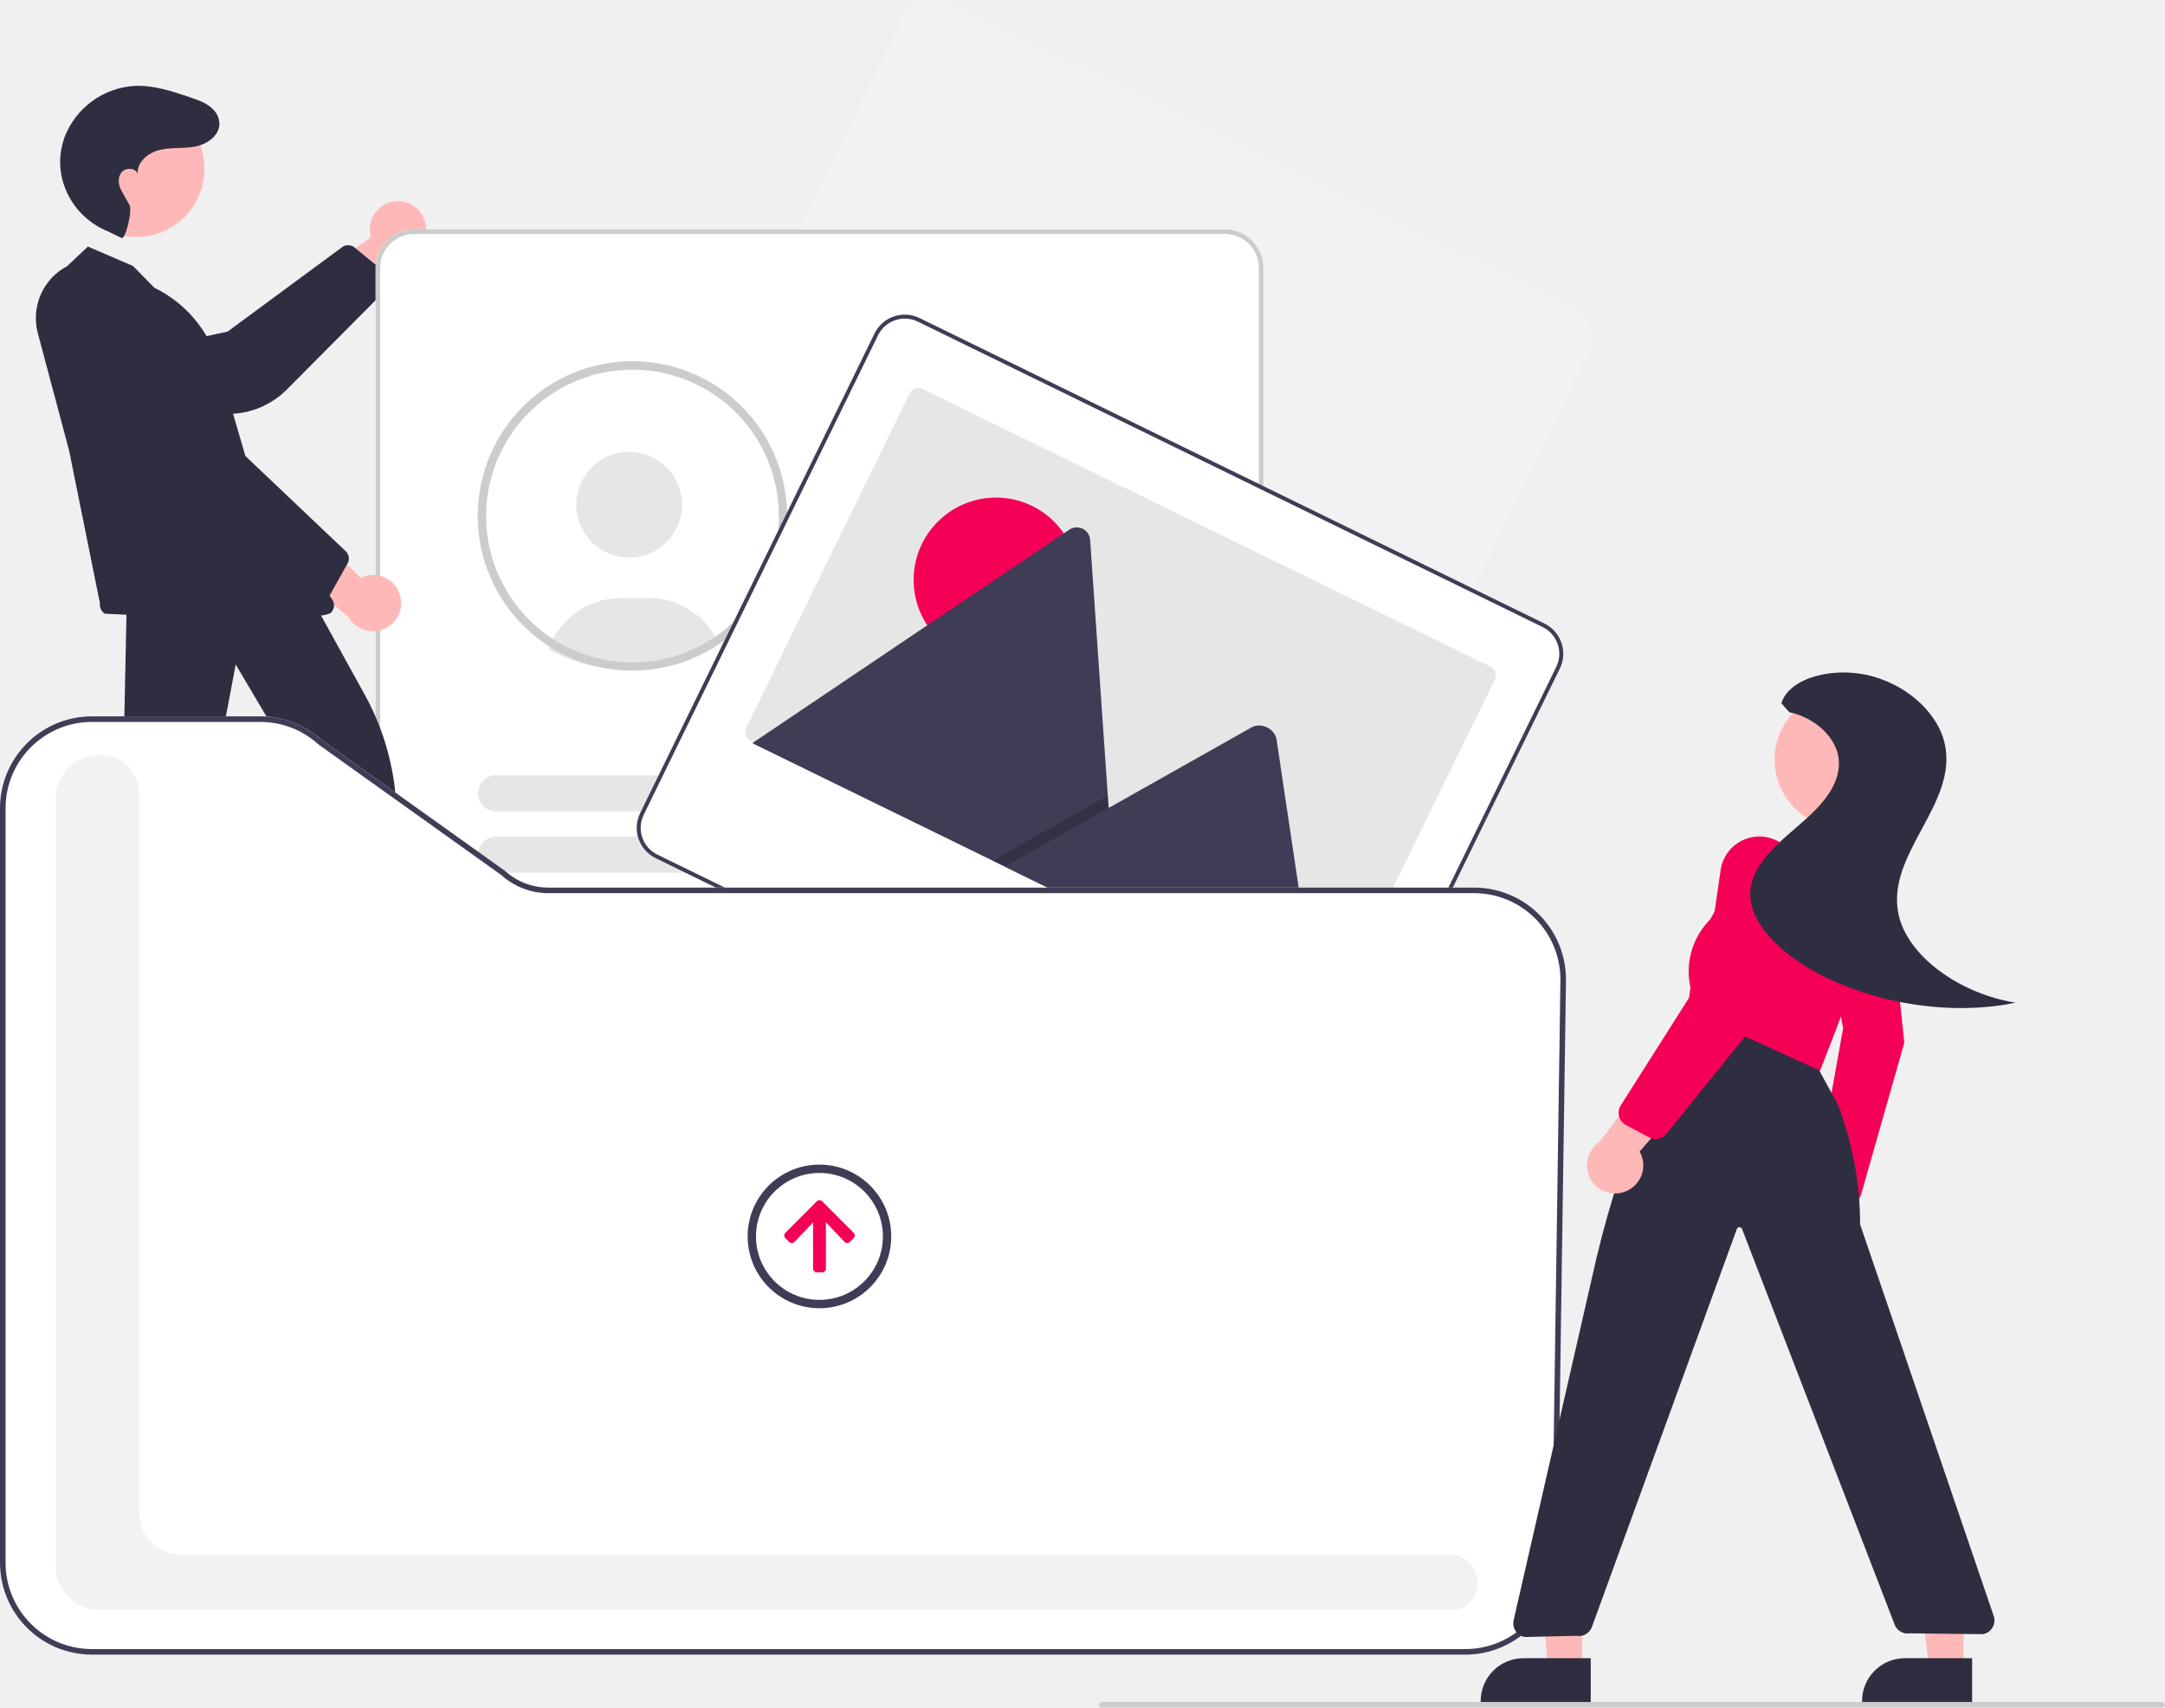
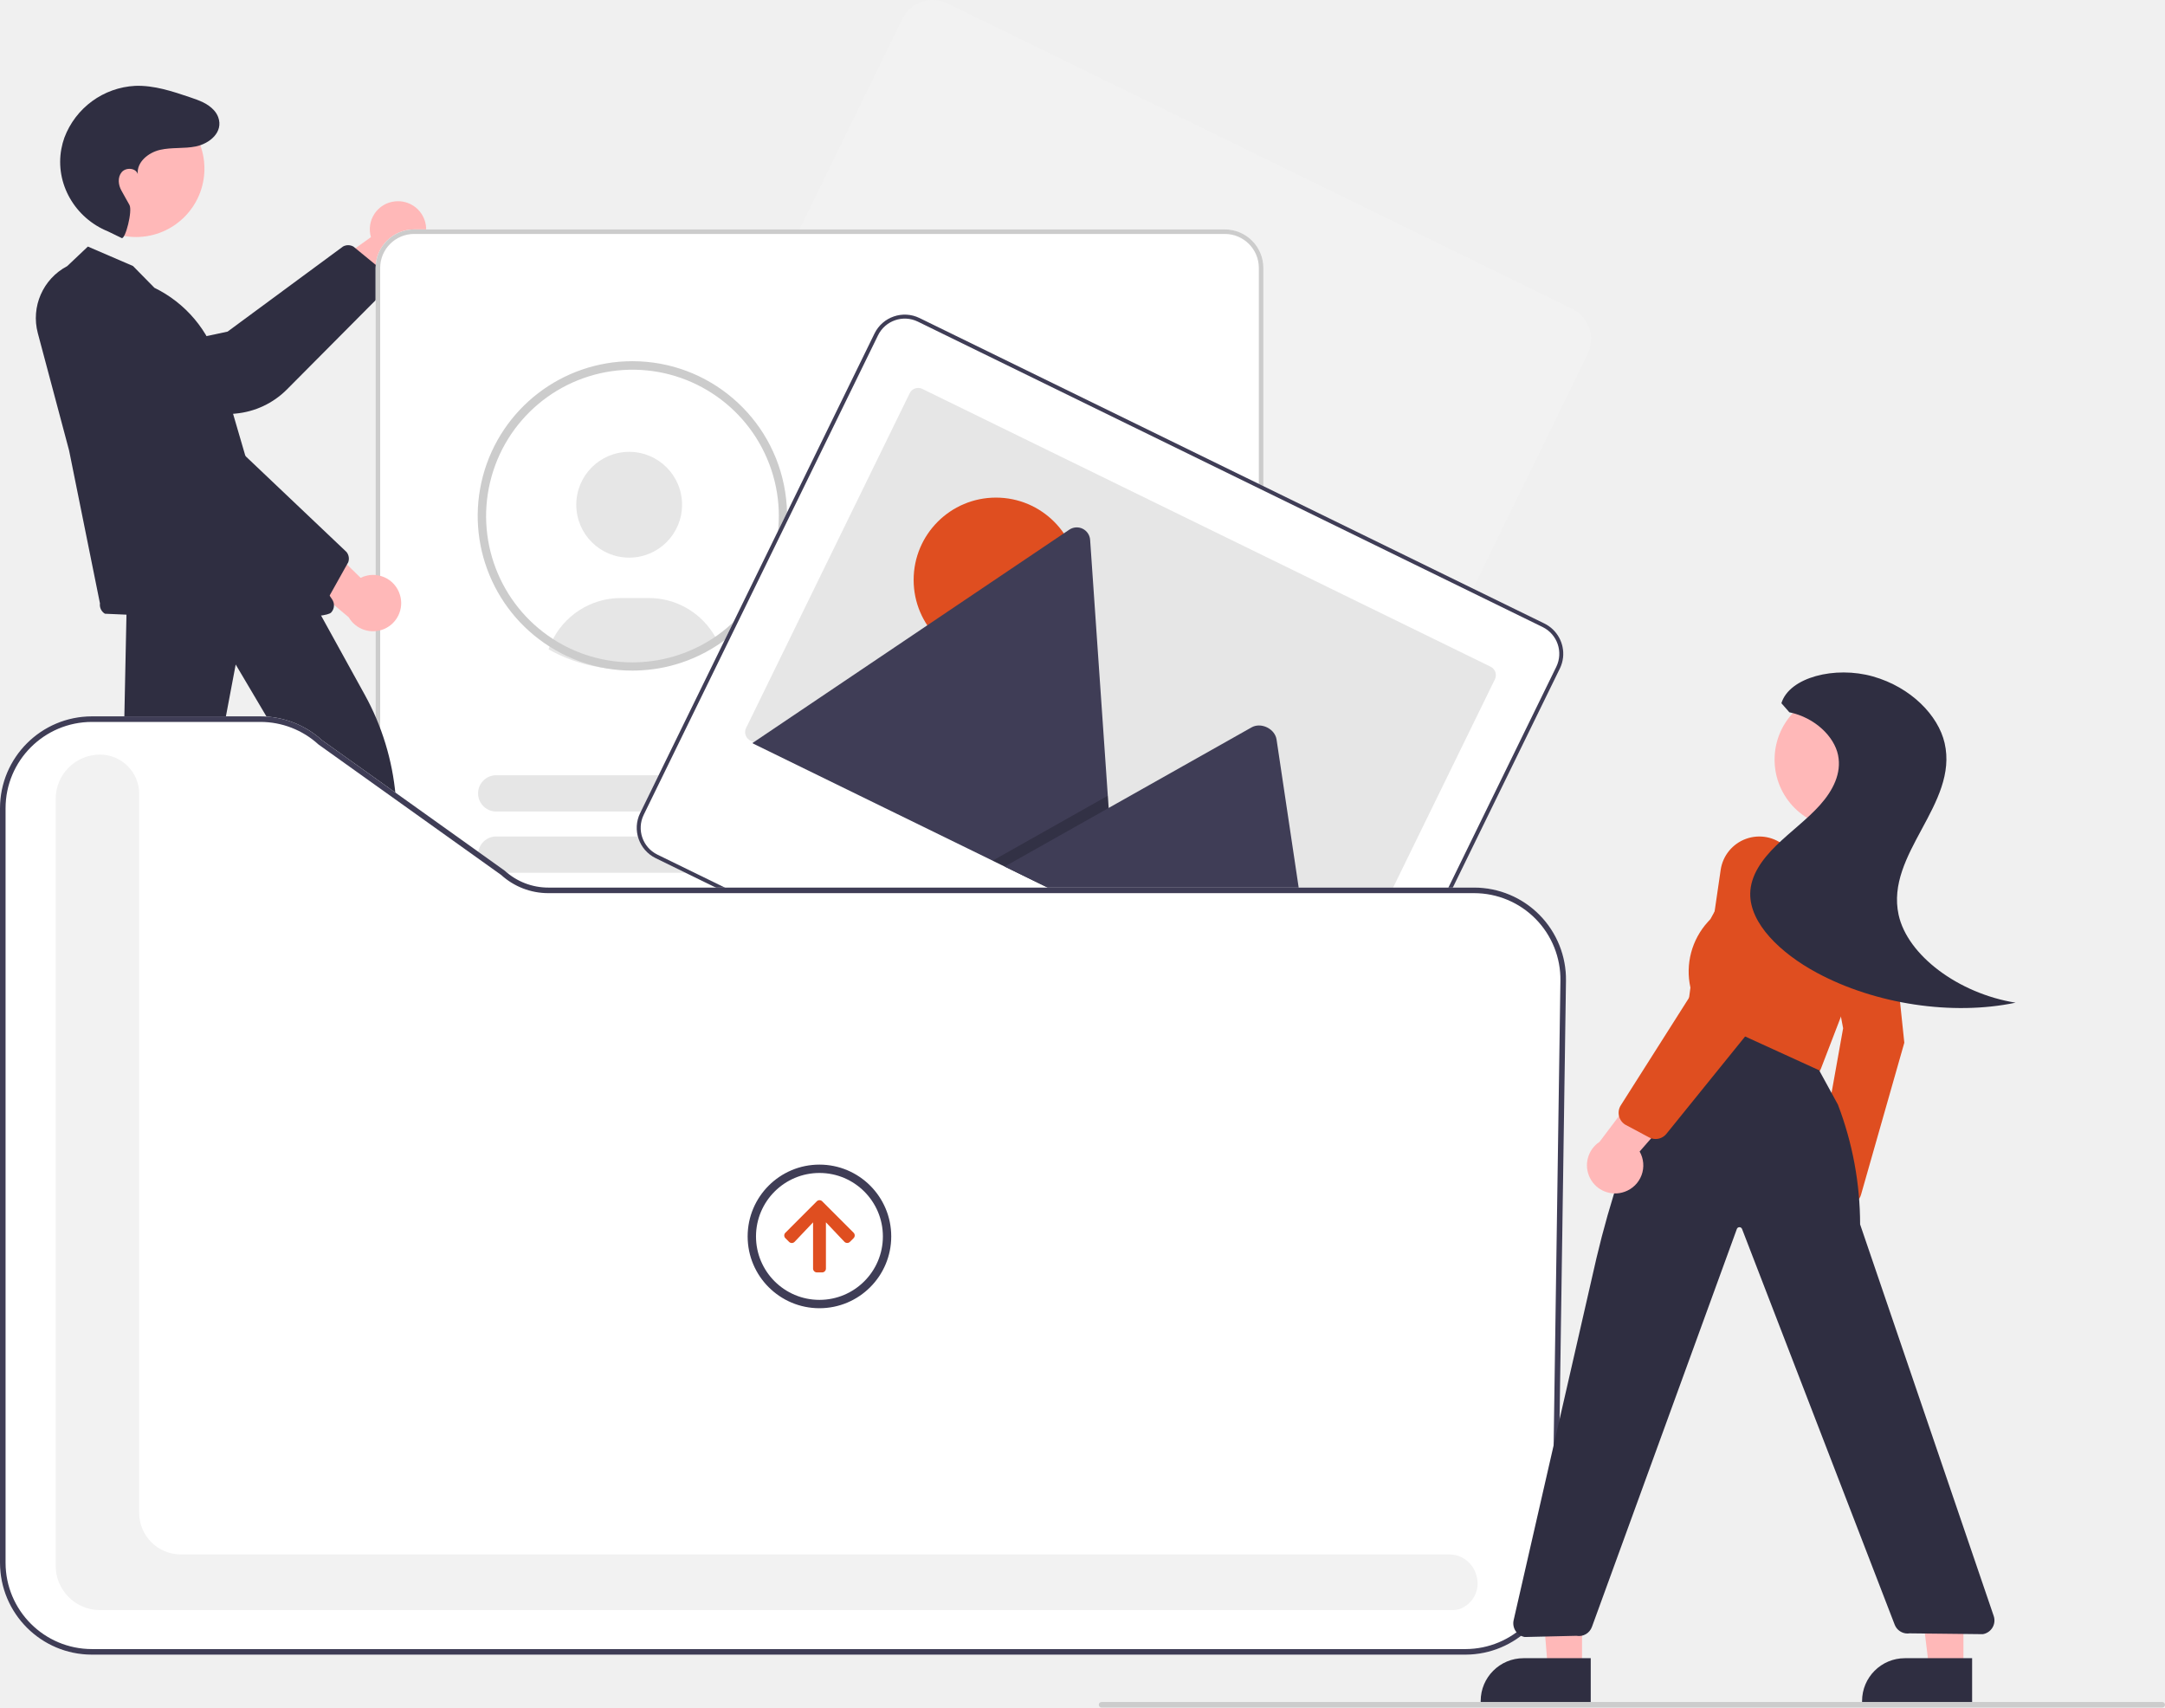
<svg xmlns="http://www.w3.org/2000/svg" id="b340c189-66f3-4f05-9055-65c54b2ae483" data-name="Layer 1" width="777.697" height="613.285" viewBox="0 0 777.697 613.285">
  <path d="M352.946,215.692a10.056,10.056,0,0,0-8.543,12.836l-29.075,20.776,17.331,6.669,24.953-20.752a10.11,10.11,0,0,0-4.666-19.53Z" transform="translate(-211.1516 -143.3574)" fill="#ffb8b8" />
  <path d="M350.242,246.986l-36.064,36.287a29.896,29.896,0,0,1-18.419,8.63l-44.563,4.066a12.28,12.28,0,0,1-9.115-2.865,11.996,11.996,0,0,1,5.293-20.951l45.526-9.694,41.448-30.553a3.793,3.793,0,0,1,3.769.028l11.272,9.234a3.703,3.703,0,0,1,1.868,3.886A3.618,3.618,0,0,1,350.242,246.986Z" transform="translate(-211.1516 -143.3574)" fill="#2f2e41" />
  <path d="M782.628,266.487a12.132,12.132,0,0,0-6.718-12.199L551.469,144.591a12.1,12.1,0,0,0-16.186,5.551l-.004.008L451.099,322.384a12.121,12.121,0,0,0,5.56,16.19L681.1,448.271a12.121,12.121,0,0,0,16.19-5.56l84.18-172.234A12.012,12.012,0,0,0,782.628,266.487Z" transform="translate(-211.1516 -143.3574)" fill="#f2f2f2" />
  <path d="M651.142,648.761H359.917a13.845,13.845,0,0,1-13.829-13.829V239.582a13.845,13.845,0,0,1,13.829-13.829H651.142a13.845,13.845,0,0,1,13.829,13.829v395.349A13.845,13.845,0,0,1,651.142,648.761Z" transform="translate(-211.1516 -143.3574)" fill="#fff" />
  <circle cx="226.008" cy="181.285" r="19" fill="#e6e6e6" />
  <path d="M408.201,376.572a54.431,54.431,0,0,0,8.399,3.871l.513.178A54.767,54.767,0,0,0,435.32,383.712c1.248,0,2.449-.043,3.572-.128a54.135,54.135,0,0,0,8.123-1.12c1.468-.321,2.932-.705,4.348-1.139.343-.101.66-.2,1.007-.309a55.183,55.183,0,0,0,16.052-8.318,24.805,24.805,0,0,0-1.279-2.149,27.425,27.425,0,0,0-22.983-12.406h-10a27.516,27.516,0,0,0-25.025,16.088A24.984,24.984,0,0,0,408.201,376.572Z" transform="translate(-211.1516 -143.3574)" fill="#e6e6e6" />
  <path d="M443.607,381.991a3.618,3.618,0,0,0-1.78.625,53.17,53.17,0,0,0,7.971-1.106Z" transform="translate(-211.1516 -143.3574)" fill="#2f2e41" />
  <path d="M438.312,273.083a55.566,55.566,0,0,0-27.72,103.72,54.639,54.639,0,0,0,8.83,4.11l.52.18a55.258,55.258,0,0,0,18.37,3.12c1.21,0,2.42-.04,3.61-.13a54.65,54.65,0,0,0,8.19-1.13c1.51-.33,2.99-.72,4.39-1.15.34-.1.66-.2,1.01-.31a55.571,55.571,0,0,0-17.2-108.41Zm32.24,97.19a52.681,52.681,0,0,1-15.95,8.41c-.31.1-.63.2-.95.3-1.33.41-2.73.77-4.17,1.08a51.231,51.231,0,0,1-7.75,1.08c-1.13.08-2.28.12-3.42.12a52.544,52.544,0,0,1-17.39-2.95l-.49-.17a51.236,51.236,0,0,1-8.76-4.12,52.576,52.576,0,1,1,58.88-3.75Z" transform="translate(-211.1516 -143.3574)" fill="#ccc" />
  <path d="M364.676,494.922" transform="translate(-211.1516 -143.3574)" fill="#f2f2f2" />
  <path d="M651.142,648.761H359.917a13.845,13.845,0,0,1-13.829-13.829V239.582a13.845,13.845,0,0,1,13.829-13.829H651.142a13.845,13.845,0,0,1,13.829,13.829v395.349A13.845,13.845,0,0,1,651.142,648.761ZM359.917,227.38A12.216,12.216,0,0,0,347.715,239.582v395.349a12.216,12.216,0,0,0,12.202,12.202H651.142a12.216,12.216,0,0,0,12.202-12.202V239.582a12.216,12.216,0,0,0-12.202-12.202Z" transform="translate(-211.1516 -143.3574)" fill="#ccc" />
  <path d="M594.764,328.433H512.358a6.519,6.519,0,1,1,0-13.039H594.764a6.519,6.519,0,1,1,0,13.039Z" transform="translate(-211.1516 -143.3574)" fill="#e6e6e6" />
  <path d="M621.656,350.436H512.358a6.519,6.519,0,1,1,0-13.039h109.299a6.519,6.519,0,0,1,0,13.039Z" transform="translate(-211.1516 -143.3574)" fill="#e6e6e6" />
  <path d="M594.644,434.825H389.403a6.519,6.519,0,1,1,0-13.039H594.644a6.519,6.519,0,1,1,0,13.039Z" transform="translate(-211.1516 -143.3574)" fill="#e6e6e6" />
  <path d="M621.536,456.827H389.403a6.519,6.519,0,1,1,0-13.039H621.536a6.519,6.519,0,0,1,0,13.039Z" transform="translate(-211.1516 -143.3574)" fill="#e6e6e6" />
  <path d="M594.644,507.398H389.403a6.519,6.519,0,1,1,0-13.039H594.644a6.519,6.519,0,1,1,0,13.039Z" transform="translate(-211.1516 -143.3574)" fill="#e6e6e6" />
  <path d="M621.536,529.401H389.403a6.519,6.519,0,0,1,0-13.039H621.536a6.519,6.519,0,1,1,0,13.039Z" transform="translate(-211.1516 -143.3574)" fill="#e6e6e6" />
  <path d="M594.644,579.971H389.403a6.519,6.519,0,0,1,0-13.039H594.644a6.519,6.519,0,1,1,0,13.039Z" transform="translate(-211.1516 -143.3574)" fill="#e6e6e6" />
  <path d="M621.536,601.974H389.403a6.519,6.519,0,0,1,0-13.039H621.536a6.519,6.519,0,0,1,0,13.039Z" transform="translate(-211.1516 -143.3574)" fill="#e6e6e6" />
  <path d="M772.628,379.487a12.132,12.132,0,0,0-6.718-12.199L541.469,257.591a12.1,12.1,0,0,0-16.186,5.551l-.004.008L441.099,435.384a12.121,12.121,0,0,0,5.56,16.19L671.1,561.271a12.121,12.121,0,0,0,16.19-5.56l84.18-172.234A12.012,12.012,0,0,0,772.628,379.487Z" transform="translate(-211.1516 -143.3574)" fill="#fff" />
  <path d="M772.628,379.487a12.132,12.132,0,0,0-6.718-12.199L541.469,257.591a12.1,12.1,0,0,0-16.186,5.551l-.004.008L441.099,435.384a12.121,12.121,0,0,0,5.56,16.19L671.1,561.271a12.121,12.121,0,0,0,16.19-5.56l84.18-172.234A12.012,12.012,0,0,0,772.628,379.487ZM686.01,555.086a10.693,10.693,0,0,1-14.285,4.906L447.284,450.295a10.693,10.693,0,0,1-4.906-14.285l84.18-172.234a10.693,10.693,0,0,1,14.285-4.906L765.285,368.568a10.693,10.693,0,0,1,4.906,14.285Z" transform="translate(-211.1516 -143.3574)" fill="#3f3d56" />
  <path d="M748.148,387.319,689.367,507.584a3.369,3.369,0,0,1-4.506,1.549l-0,0-204.16-99.784a2.839,2.839,0,0,1-.417-.246,3.367,3.367,0,0,1-1.131-4.262l58.78-120.265a3.369,3.369,0,0,1,4.506-1.549h0L746.6,382.811a3.369,3.369,0,0,1,1.549,4.506l0,0Z" transform="translate(-211.1516 -143.3574)" fill="#e6e6e6" />
-   <circle cx="357.759" cy="208.287" r="29.567" fill="#f50057" />
+   <circle cx="357.759" cy="208.287" r="29.567" fill="#DF4E20" />
  <path d="M612.202,474.217,481.888,410.526a2.954,2.954,0,0,1-.468-.277l113.81-76.633a4.803,4.803,0,0,1,7.512,3.671l6.348,91.858.306,4.397Z" transform="translate(-211.1516 -143.3574)" fill="#3f3d56" />
  <polygon points="401.05 330.86 356.558 309.114 393.905 288.064 396.594 286.548 397.938 285.789 398.244 290.185 401.05 330.86" opacity="0.2" style="isolation:isolate" />
  <path d="M684.759,509.68,572.049,454.592l37.347-21.05,2.689-1.517L660.752,404.592c3.19-1.798,7.761.227,8.798,3.667a5.718,5.718,0,0,1,.16.711Z" transform="translate(-211.1516 -143.3574)" fill="#3f3d56" />
  <polygon points="125.844 376.82 138.103 376.819 143.936 329.531 125.841 329.532 125.844 376.82" fill="#ffb8b8" />
  <path d="M333.868,516.175l24.144-.001h.001a15.386,15.386,0,0,1,15.386,15.386v.5l-39.531.001Z" transform="translate(-211.1516 -143.3574)" fill="#2f2e41" />
  <polygon points="30.551 369.014 43.253 371.498 58.881 323.688 40.135 320.021 30.551 369.014" fill="#ffb8b8" />
  <path d="M239.274,507.59l25.014,4.893.001 0a16.243,16.243,0,0,1,12.822,19.06l-.101.518L236.055,524.05Z" transform="translate(-211.1516 -143.3574)" fill="#2f2e41" />
  <path d="M354.832,357.056a10.056,10.056,0,0,0-14.136-6.159l-25.554-24.979L311.616,344.15l24.807,20.926a10.11,10.11,0,0,0,18.409-8.019Z" transform="translate(-211.1516 -143.3574)" fill="#ffb8b8" />
  <circle cx="48.871" cy="60.566" r="24.561" fill="#ffb8b8" />
  <path d="M254.865,228.86c1.305.571,3.977-9.827,2.78-11.907-1.78-3.093-1.675-3.071-2.857-5.117s-1.446-4.847.084-6.648,5.072-1.562,5.77.696c-.449-4.288,3.792-7.735,7.993-8.703s8.632-.367,12.857-1.229c4.902-1,10.003-5.11,8.047-10.501a7.593,7.593,0,0,0-1.481-2.434c-2.26-2.541-5.421-3.626-8.512-4.675-6.43-2.182-13.036-4.392-19.822-4.151a28.798,28.798,0,0,0-25.446,18.609,26.156,26.156,0,0,0-1.083,4.025c-2.329,12.524,4.944,24.878,16.756,29.647Z" transform="translate(-211.1516 -143.3574)" fill="#2f2e41" />
  <path d="M248.835,363.784a3.754,3.754,0,0,1-1.778-3.717l-11.083-54.901-11.234-42.135h0A21.074,21.074,0,0,1,235.291,238.94l7.427-7.027,16.202,6.98,7.699,7.828a44.027,44.027,0,0,1,22.993,27.261L301.961,316.237,330.478,358.664a3.773,3.773,0,0,1-.369,4.68C326.142,367.611,248.835,363.784,248.835,363.784Z" transform="translate(-211.1516 -143.3574)" fill="#2f2e41" />
  <path d="M323.548,359.884l-42.051-29.14A29.896,29.896,0,0,1,269.77,314.124L257.95,270.965a12.28,12.28,0,0,1,1.221-9.477,11.996,11.996,0,0,1,21.554,1.536l17.53,43.12,37.35,35.446a3.793,3.793,0,0,1,.634,3.716l-7.113,12.717a3.703,3.703,0,0,1-3.499,2.521A3.618,3.618,0,0,1,323.548,359.884Z" transform="translate(-211.1516 -143.3574)" fill="#2f2e41" />
  <path d="M236.188,505.053a3.744,3.744,0,0,1-.448-3.423l19.454-70.72,1.438-69.295,65.486-4.491.318-.021,19.724,35.749a91.977,91.977,0,0,1,11.1,36.235l6.5,71.23a3.716,3.716,0,0,1-3.251,4.064l-19.746,1.878a3.674,3.674,0,0,1-4.079-3.111l-8.018-72.383-28.85-48.745-9.684,51.318L266.071,504.207a3.719,3.719,0,0,1-3.458,2.426l-23.4.01A3.639,3.639,0,0,1,236.188,505.053Z" transform="translate(-211.1516 -143.3574)" fill="#2f2e41" />
  <path d="M737.616,737.643H244.152a33.037,33.037,0,0,1-33-33v-271a33.037,33.037,0,0,1,33-33h60.503a32.925,32.925,0,0,1,22.195,8.58l65.612,46.851a23.182,23.182,0,0,0,15.659,6.069H740.68A33,33,0,0,1,773.677,495.625l-3.064,209.5A33.138,33.138,0,0,1,737.616,737.643Z" transform="translate(-211.1516 -143.3574)" fill="#fff" />
  <path d="M733.232,721.643H247.071a15.938,15.938,0,0,1-15.919-15.919V430.292A15.938,15.938,0,0,1,247.071,414.373a14.096,14.096,0,0,1,14.081,14.081v258.27A14.936,14.936,0,0,0,276.071,701.643H731.59a10.125,10.125,0,0,1,9.915,7.587,9.72,9.72,0,0,1-4.307,11.185A7.595,7.595,0,0,1,733.232,721.643Z" transform="translate(-211.1516 -143.3574)" fill="#f2f2f2" />
-   <path d="M494.576,589.37l-1.28-1.28a1.37,1.37,0,0,1-.064-1.936q.031-.033.064-.064l11.23-11.24a1.37,1.37,0,0,1,1.936-.064q.033.031.064.064l11.23,11.23a1.39,1.39,0,0,1,.035,1.965l-.035.035-1.28,1.28a1.39,1.39,0,0,1-1.965.035l-.035-.035-6.64-7v16.61a1.38,1.38,0,0,1-1.37,1.39l-.01 0h-1.85a1.39,1.39,0,0,1-1.39-1.39h0V582.38l-6.64,7a1.39,1.39,0,0,1-1.966.025Z" transform="translate(-211.1516 -143.3574)" fill="#f50057" />
+   <path d="M494.576,589.37l-1.28-1.28a1.37,1.37,0,0,1-.064-1.936q.031-.033.064-.064l11.23-11.24a1.37,1.37,0,0,1,1.936-.064q.033.031.064.064l11.23,11.23a1.39,1.39,0,0,1,.035,1.965l-.035.035-1.28,1.28a1.39,1.39,0,0,1-1.965.035l-.035-.035-6.64-7v16.61a1.38,1.38,0,0,1-1.37,1.39l-.01 0h-1.85a1.39,1.39,0,0,1-1.39-1.39h0V582.38l-6.64,7a1.39,1.39,0,0,1-1.966.025Z" transform="translate(-211.1516 -143.3574)" fill="#DF4E20" />
  <path d="M505.506,564.64a22.79,22.79,0,1,1-22.79,22.79h0a22.81,22.81,0,0,1,22.79-22.79m0-3a25.79,25.79,0,1,0,25.79,25.79h0A25.79,25.79,0,0,0,505.506,561.64Z" transform="translate(-211.1516 -143.3574)" fill="#3f3d56" />
  <path d="M737.616,737.643H244.152a33.037,33.037,0,0,1-33-33v-271a33.037,33.037,0,0,1,33-33h60.503a32.925,32.925,0,0,1,22.195,8.58l65.612,46.851a23.182,23.182,0,0,0,15.659,6.069H740.68A33,33,0,0,1,773.677,495.625l-3.064,209.5A33.138,33.138,0,0,1,737.616,737.643Zm-493.465-335a31.035,31.035,0,0,0-31,31v271a31.035,31.035,0,0,0,31,31h493.465a31.13,31.13,0,0,0,30.997-30.547l3.064-209.5a31,31,0,0,0-30.997-31.453H408.12a25.179,25.179,0,0,1-16.962-6.551l-65.611-46.851a30.931,30.931,0,0,0-20.892-8.098Z" transform="translate(-211.1516 -143.3574)" fill="#3f3d56" />
  <polygon points="568.285 599.561 556.025 599.561 552.193 552.273 568.287 552.274 568.285 599.561" fill="#ffb8b8" />
  <path d="M782.563,754.803l-39.531-.001v-.5a15.386,15.386,0,0,1,15.386-15.386h.001l24.144.001Z" transform="translate(-211.1516 -143.3574)" fill="#2f2e41" />
  <polygon points="705.285 599.561 693.025 599.561 687.193 552.273 705.287 552.274 705.285 599.561" fill="#ffb8b8" />
  <path d="M919.563,754.803l-39.531-.001v-.5a15.386,15.386,0,0,1,15.386-15.386h.001l24.144.001Z" transform="translate(-211.1516 -143.3574)" fill="#2f2e41" />
  <path d="M876.125,596.733a11.291,11.291,0,0,0,.291-14.301,9.299,9.299,0,0,0-1.071-1.091l9.234-34.092-15.39,5.106-6.409,31.591a11.372,11.372,0,0,0,1.017,12.449A7.899,7.899,0,0,0,876.125,596.733Z" transform="translate(-211.1516 -143.3574)" fill="#ffb8b8" />
-   <path d="M875.533,575.762a3.909,3.909,0,0,1-.576-.043l-8.02-1.209a4.343,4.343,0,0,1-3.013-2.087,5.603,5.603,0,0,1-.703-3.873l10.005-55.882-6.786-35.901c-1.308-6.909,2.067-13.887,7.851-16.232a10.728,10.728,0,0,1,10.493,1.344,14.317,14.317,0,0,1,5.621,10.208l4.802,45.776-.057.199L879.695,572.311A4.476,4.476,0,0,1,875.533,575.762Z" transform="translate(-211.1516 -143.3574)" fill="#f50057" />
+   <path d="M875.533,575.762a3.909,3.909,0,0,1-.576-.043l-8.02-1.209a4.343,4.343,0,0,1-3.013-2.087,5.603,5.603,0,0,1-.703-3.873l10.005-55.882-6.786-35.901c-1.308-6.909,2.067-13.887,7.851-16.232a10.728,10.728,0,0,1,10.493,1.344,14.317,14.317,0,0,1,5.621,10.208l4.802,45.776-.057.199L879.695,572.311A4.476,4.476,0,0,1,875.533,575.762Z" transform="translate(-211.1516 -143.3574)" fill="#DF4E20" />
  <circle cx="662.013" cy="272.831" r="24.561" fill="#ffb8b8" />
-   <path d="M860.59,530.359a4.971,4.971,0,0,1-1.789-.333l-38.821-14.932a4.983,4.983,0,0,1-3.161-5.328l1.559-11.693a26.501,26.501,0,0,1,6.25-23.59l.945-1.04,11.485-20.944a12.26,12.26,0,0,1,16.731-4.808l20.282,11.334a12.238,12.238,0,0,1,5.65,6.825,37.406,37.406,0,0,1-.573,25.196L865.262,527.154A5.035,5.035,0,0,1,860.59,530.359Z" transform="translate(-211.1516 -143.3574)" fill="#f50057" />
+   <path d="M860.59,530.359a4.971,4.971,0,0,1-1.789-.333l-38.821-14.932a4.983,4.983,0,0,1-3.161-5.328l1.559-11.693a26.501,26.501,0,0,1,6.25-23.59l.945-1.04,11.485-20.944a12.26,12.26,0,0,1,16.731-4.808l20.282,11.334a12.238,12.238,0,0,1,5.65,6.825,37.406,37.406,0,0,1-.573,25.196L865.262,527.154A5.035,5.035,0,0,1,860.59,530.359Z" transform="translate(-211.1516 -143.3574)" fill="#DF4E20" />
  <path d="M758.852,731.308l-.053-.01a5.001,5.001,0,0,1-3.922-6.06l29.749-130.04a350.679,350.679,0,0,1,20.102-60.146l12.656-28.856,47.226,21.56,6.743,12.333a120.697,120.697,0,0,1,7.976,43.022l47.987,140.632a5,5,0,0,1-3.91,6.546l-26.269-.297a4.045,4.045,0,0,1-.751.063,4.967,4.967,0,0,1-4.621-3.135l-54.854-142.186a1.006,1.006,0,0,0-.962-.62.971.971,0,0,0-.903.657l-52.048,142.894a4.976,4.976,0,0,1-5.588,3.21Z" transform="translate(-211.1516 -143.3574)" fill="#2f2e41" />
  <path d="M794.765,571.392a10.056,10.056,0,0,0,5.365-14.456l23.523-26.901-18.399-2.509-19.517,25.93a10.11,10.11,0,0,0,9.028,17.935Z" transform="translate(-211.1516 -143.3574)" fill="#ffb8b8" />
-   <path d="M805.854,552.442a5.009,5.009,0,0,1-2.348-.586l-8.278-4.415a5.001,5.001,0,0,1-1.869-7.091l30.574-48.177,5.302-36.356a14.035,14.035,0,1,1,27.521,5.356l-10.946,44.811-36.063,44.604A4.984,4.984,0,0,1,805.854,552.442Z" transform="translate(-211.1516 -143.3574)" fill="#f50057" />
+   <path d="M805.854,552.442a5.009,5.009,0,0,1-2.348-.586l-8.278-4.415a5.001,5.001,0,0,1-1.869-7.091l30.574-48.177,5.302-36.356a14.035,14.035,0,1,1,27.521,5.356l-10.946,44.811-36.063,44.604A4.984,4.984,0,0,1,805.854,552.442Z" transform="translate(-211.1516 -143.3574)" fill="#DF4E20" />
  <path d="M851.057,395.924c2.841-9.316,19.255-13.473,32.898-9.607s23.444,14,25.726,23.909c5.052,21.942-21.3,39.751-16.525,61.695,3.159,14.519,21.436,28.246,42.02,31.562-22.685,4.746-50.373.574-71.41-10.759-13.093-7.054-24.077-17.699-23.911-28.435.1-6.501,4.236-12.249,9.293-17.216s11.111-9.381,15.752-14.565,7.857-11.391,6.502-17.972-8.235-13.443-17.494-15.358Z" transform="translate(-211.1516 -143.3574)" fill="#2f2e41" />
  <path d="M987.848,756.643h-381a1,1,0,0,1,0-2h381a1,1,0,0,1,0,2Z" transform="translate(-211.1516 -143.3574)" fill="#ccc" />
</svg>
